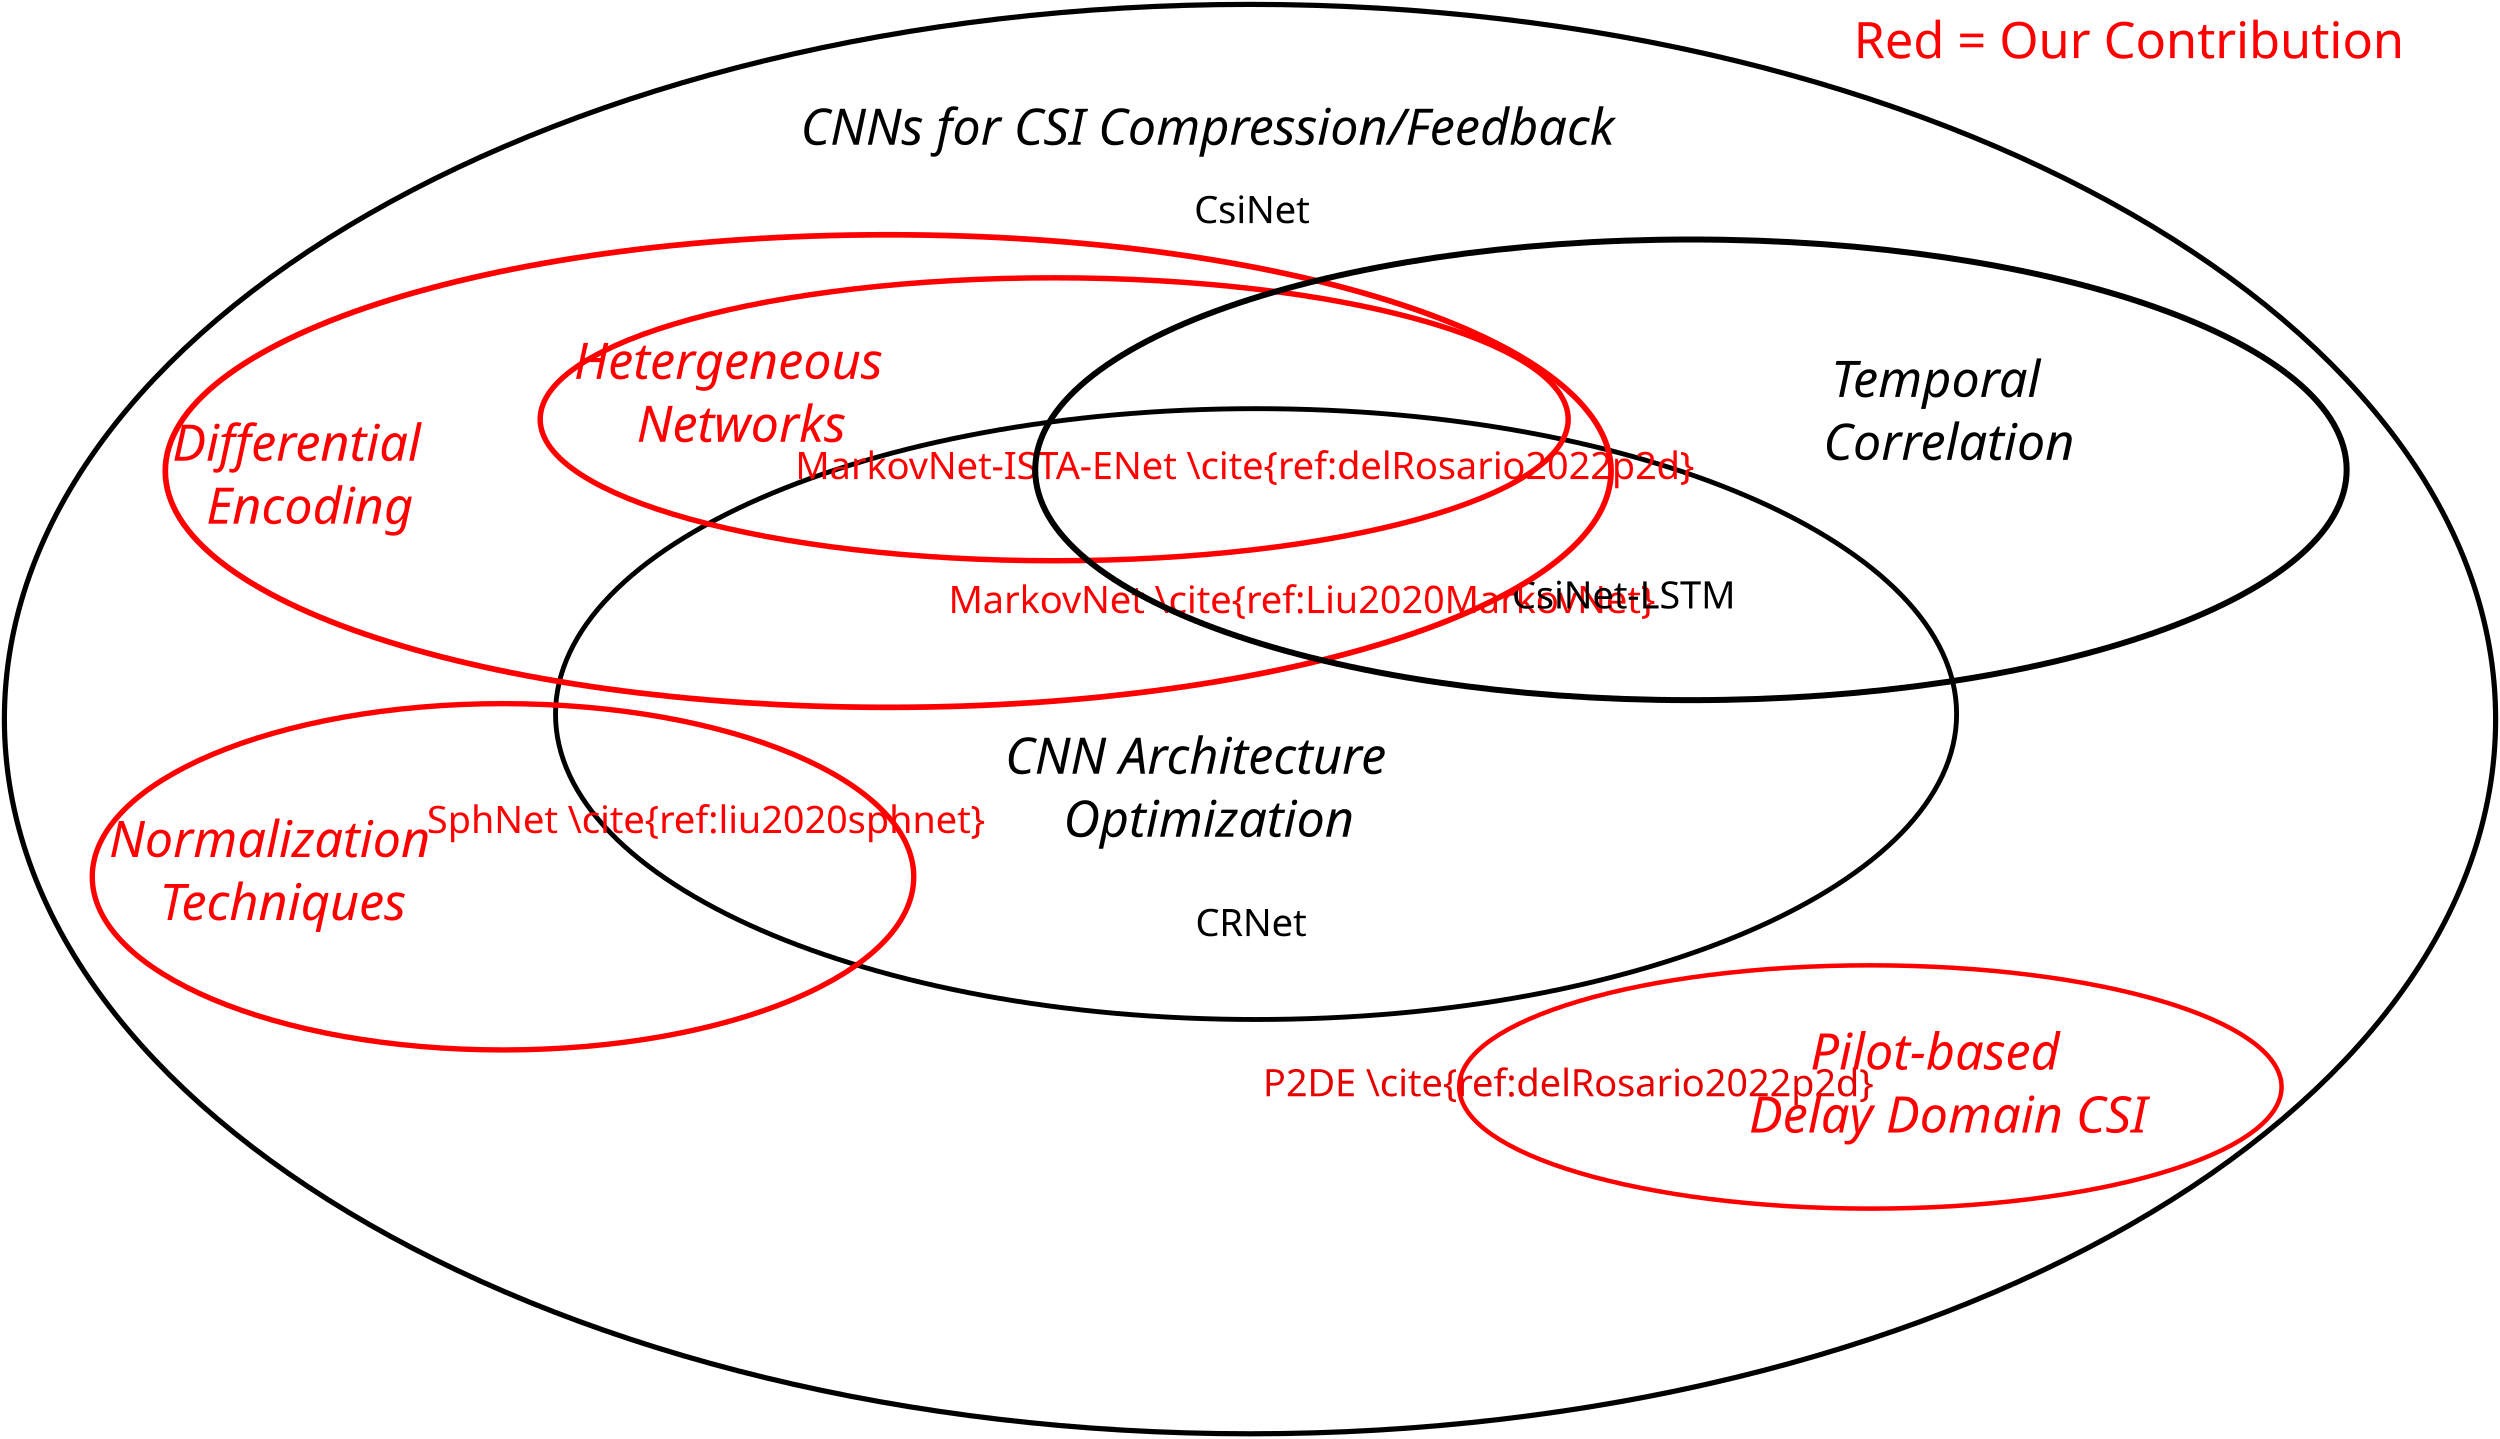
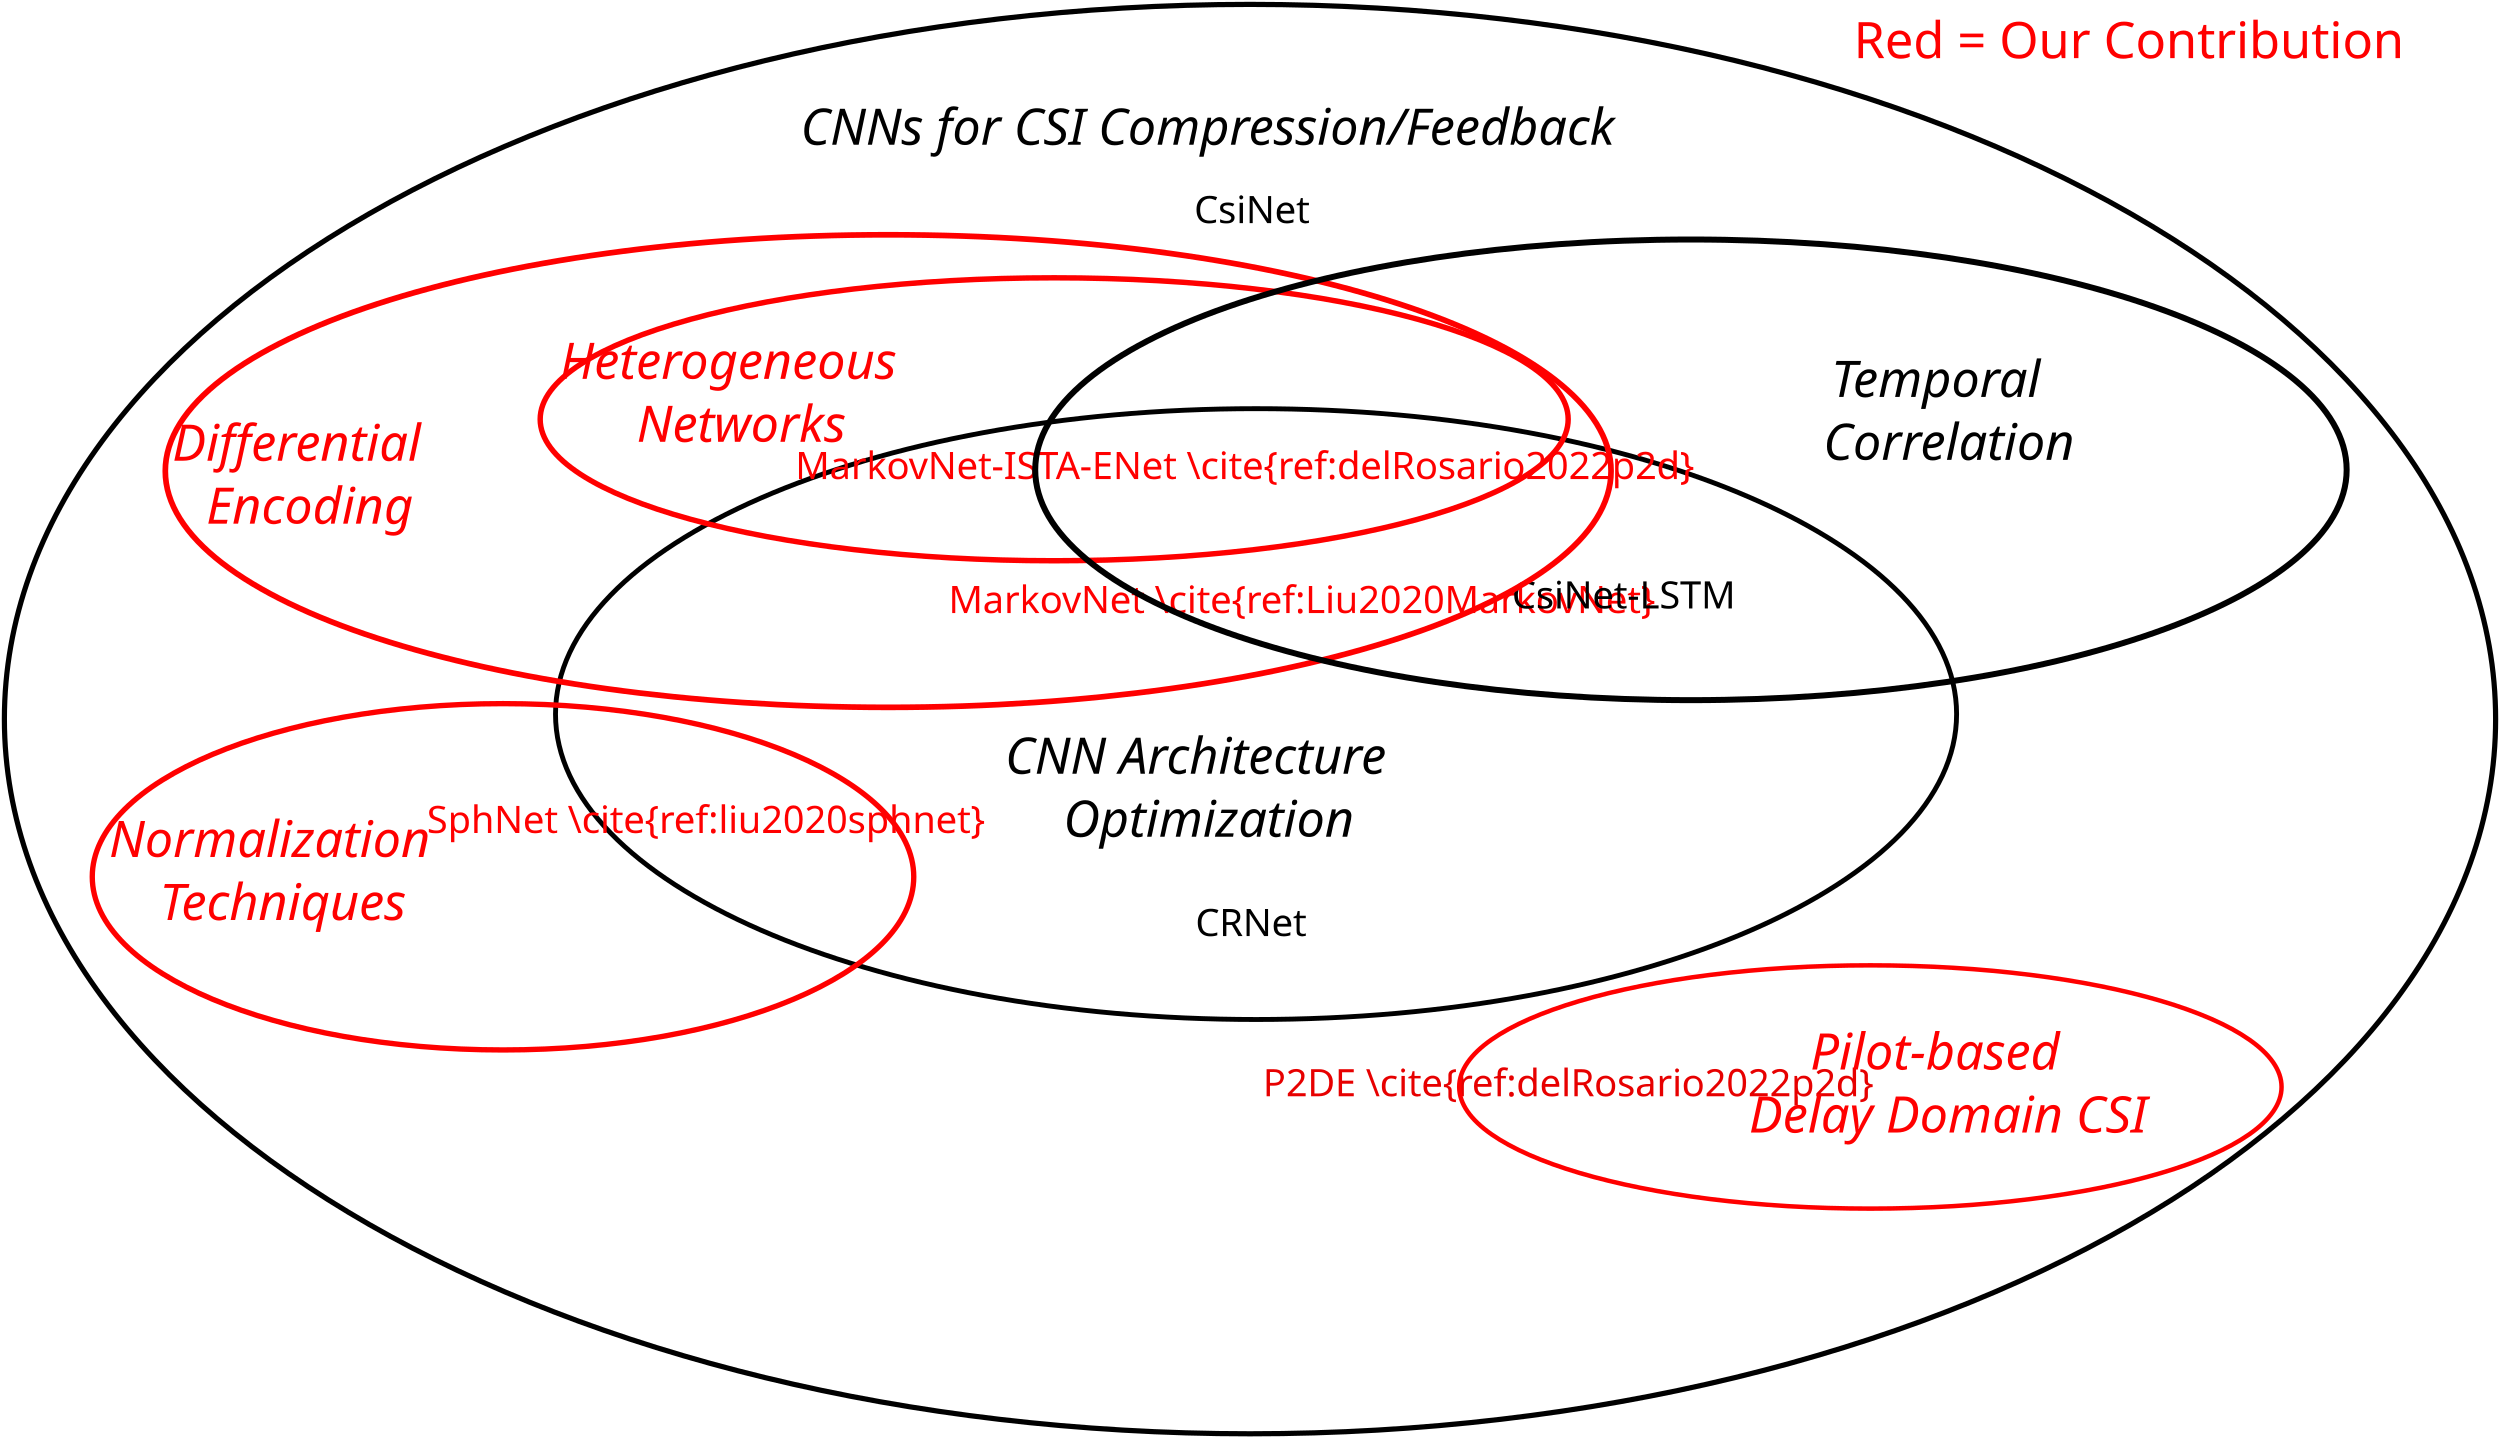
<svg xmlns="http://www.w3.org/2000/svg" width="140.045mm" height="80.563mm" viewBox="0 0 140.045 80.563" version="1.1" id="svg5269">
  <defs id="defs5263" />
  <g id="layer1" transform="translate(-12.10924,-78.84396)">
    <ellipse style="opacity:1;fill:none;fill-opacity:1;stroke:#000000;stroke-width:0.291;stroke-linecap:square;stroke-linejoin:miter;stroke-miterlimit:4;stroke-dasharray:none;stroke-dashoffset:0;stroke-opacity:1;paint-order:normal" id="path5986" cx="82.132" cy="119.126" rx="69.777" ry="40.036" />
    <g id="g1019" transform="translate(0.3387655)">
      <text id="text5816" y="91.341" x="78.672" style="font-style:normal;font-variant:normal;font-weight:normal;font-stretch:normal;font-size:2.117px;line-height:1.25;font-family:sans-serif;-inkscape-font-specification:'sans-serif, Normal';font-variant-ligatures:normal;font-variant-caps:normal;font-variant-numeric:normal;font-feature-settings:normal;text-align:start;letter-spacing:0px;word-spacing:0px;writing-mode:lr-tb;text-anchor:start;fill:#000000;fill-opacity:1;stroke:none;stroke-width:0.265" xml:space="preserve">
        <tspan style="font-style:normal;font-variant:normal;font-weight:normal;font-stretch:normal;font-size:2.117px;font-family:sans-serif;-inkscape-font-specification:'sans-serif, Normal';font-variant-ligatures:normal;font-variant-caps:normal;font-variant-numeric:normal;font-feature-settings:normal;text-align:start;writing-mode:lr-tb;text-anchor:start;stroke-width:0.265" y="91.341" x="78.672" id="tspan5814">CsiNet</tspan>
      </text>
      <text id="text5816-9" y="86.954" x="81.986" style="font-style:normal;font-variant:normal;font-weight:normal;font-stretch:normal;font-size:2.822px;line-height:1.25;font-family:sans-serif;-inkscape-font-specification:'sans-serif, Normal';font-variant-ligatures:normal;font-variant-caps:normal;font-variant-numeric:normal;font-feature-settings:normal;text-align:center;letter-spacing:0px;word-spacing:0px;writing-mode:lr-tb;text-anchor:middle;fill:#000000;fill-opacity:1;stroke:none;stroke-width:0.265" xml:space="preserve">
        <tspan style="font-style:italic;font-variant:normal;font-weight:normal;font-stretch:normal;font-size:2.822px;font-family:sans-serif;-inkscape-font-specification:'sans-serif, Italic';font-variant-ligatures:normal;font-variant-caps:normal;font-variant-numeric:normal;font-feature-settings:normal;text-align:center;writing-mode:lr-tb;text-anchor:middle;stroke-width:0.265" y="86.954" x="81.986" id="tspan5814-3">CNNs for CSI Compression/Feedback</tspan>
      </text>
    </g>
    <g id="g1013" transform="translate(0.3387655)">
      <text id="text5876-1-5-5" y="122.187" x="82.05" style="font-style:italic;font-variant:normal;font-weight:normal;font-stretch:normal;font-size:2.822px;line-height:1.25;font-family:sans-serif;-inkscape-font-specification:'sans-serif, Italic';font-variant-ligatures:normal;font-variant-caps:normal;font-variant-numeric:normal;font-feature-settings:normal;text-align:center;letter-spacing:0px;word-spacing:0px;writing-mode:lr-tb;text-anchor:middle;fill:#000000;fill-opacity:1;stroke:none;stroke-width:0.265" xml:space="preserve">
        <tspan style="font-style:italic;font-variant:normal;font-weight:normal;font-stretch:normal;font-size:2.822px;font-family:sans-serif;-inkscape-font-specification:'sans-serif, Italic';font-variant-ligatures:normal;font-variant-caps:normal;font-variant-numeric:normal;font-feature-settings:normal;text-align:center;writing-mode:lr-tb;text-anchor:middle;stroke-width:0.265" y="122.187" x="82.05" id="tspan5874-6-9-0">CNN Architecture</tspan>
        <tspan id="tspan6083" style="font-style:italic;font-variant:normal;font-weight:normal;font-stretch:normal;font-size:2.822px;font-family:sans-serif;-inkscape-font-specification:'sans-serif, Italic';font-variant-ligatures:normal;font-variant-caps:normal;font-variant-numeric:normal;font-feature-settings:normal;text-align:center;writing-mode:lr-tb;text-anchor:middle;stroke-width:0.265" y="125.715" x="82.05">Optimization</tspan>
      </text>
      <text id="text5816-6-4-0-4" y="131.282" x="78.743" style="font-style:normal;font-variant:normal;font-weight:normal;font-stretch:normal;font-size:2.117px;line-height:1.25;font-family:sans-serif;-inkscape-font-specification:'sans-serif, Normal';font-variant-ligatures:normal;font-variant-caps:normal;font-variant-numeric:normal;font-feature-settings:normal;text-align:start;letter-spacing:0px;word-spacing:0px;writing-mode:lr-tb;text-anchor:start;fill:#000000;fill-opacity:1;stroke:none;stroke-width:0.265" xml:space="preserve">
        <tspan style="font-style:normal;font-variant:normal;font-weight:normal;font-stretch:normal;font-size:2.117px;font-family:sans-serif;-inkscape-font-specification:'sans-serif, Normal';font-variant-ligatures:normal;font-variant-caps:normal;font-variant-numeric:normal;font-feature-settings:normal;text-align:start;writing-mode:lr-tb;text-anchor:start;stroke-width:0.265" y="131.282" x="78.743" id="tspan5814-5-1-7-6">CRNet</tspan>
      </text>
      <ellipse ry="17.109" rx="39.243" cy="118.845" cx="82.132" id="path6051" style="opacity:1;fill:none;fill-opacity:1;stroke:#000000;stroke-width:0.274;stroke-linecap:square;stroke-linejoin:miter;stroke-miterlimit:4;stroke-dasharray:none;stroke-dashoffset:0;stroke-opacity:1;paint-order:normal" />
    </g>
    <text xml:space="preserve" style="font-style:normal;font-variant:normal;font-weight:normal;font-stretch:normal;font-size:2.117px;line-height:1.25;font-family:sans-serif;-inkscape-font-specification:'sans-serif, Normal';font-variant-ligatures:normal;font-variant-caps:normal;font-variant-numeric:normal;font-feature-settings:normal;text-align:center;letter-spacing:0px;word-spacing:0px;writing-mode:lr-tb;text-anchor:middle;fill:#ff0000;fill-opacity:1;stroke:none;stroke-width:0.265" x="86.416" y="113.186" id="text5816-6-2">
      <tspan id="tspan5814-5-3" x="86.416" y="113.186" style="font-style:normal;font-variant:normal;font-weight:normal;font-stretch:normal;font-size:2.117px;font-family:sans-serif;-inkscape-font-specification:'sans-serif, Normal';font-variant-ligatures:normal;font-variant-caps:normal;font-variant-numeric:normal;font-feature-settings:normal;text-align:center;writing-mode:lr-tb;text-anchor:middle;fill:#ff0000;fill-opacity:1;stroke-width:0.265">MarkovNet \cite{ref:Liu2020MarkovNet}</tspan>
    </text>
    <text xml:space="preserve" style="font-style:normal;font-variant:normal;font-weight:normal;font-stretch:normal;font-size:2.117px;line-height:1.25;font-family:sans-serif;-inkscape-font-specification:'sans-serif, Normal';font-variant-ligatures:normal;font-variant-caps:normal;font-variant-numeric:normal;font-feature-settings:normal;text-align:center;letter-spacing:0px;word-spacing:0px;writing-mode:lr-tb;text-anchor:middle;fill:#ff0000;fill-opacity:1;stroke:none;stroke-width:0.265" x="53.036" y="125.508" id="text5816-6-4-09">
      <tspan id="tspan5814-5-1-6" x="53.036" y="125.508" style="font-style:normal;font-variant:normal;font-weight:normal;font-stretch:normal;font-size:2.117px;font-family:sans-serif;-inkscape-font-specification:'sans-serif, Normal';font-variant-ligatures:normal;font-variant-caps:normal;font-variant-numeric:normal;font-feature-settings:normal;text-align:center;writing-mode:lr-tb;text-anchor:middle;fill:#ff0000;fill-opacity:1;stroke-width:0.265">SphNet \cite{ref:liu2020sphnet}</tspan>
    </text>
    <ellipse style="opacity:1;fill:none;fill-opacity:1;stroke:#ff0000;stroke-width:0.3;stroke-linecap:square;stroke-linejoin:miter;stroke-miterlimit:4;stroke-dasharray:none;stroke-dashoffset:0;stroke-opacity:1;paint-order:normal" id="path6051-9-6-7-0-6-2" cx="40.287" cy="127.96" rx="23.009" ry="9.7" />
    <text xml:space="preserve" style="font-style:italic;font-variant:normal;font-weight:normal;font-stretch:normal;font-size:2.822px;line-height:1.25;font-family:sans-serif;-inkscape-font-specification:'sans-serif, Italic';font-variant-ligatures:normal;font-variant-caps:normal;font-variant-numeric:normal;font-feature-settings:normal;text-align:center;letter-spacing:0px;word-spacing:0px;writing-mode:lr-tb;text-anchor:middle;fill:#ff0000;fill-opacity:1;stroke:none;stroke-width:0.265" x="29.78" y="126.852" id="text5876-3-4">
      <tspan x="29.78" y="126.852" style="font-style:italic;font-variant:normal;font-weight:normal;font-stretch:normal;font-size:2.822px;font-family:sans-serif;-inkscape-font-specification:'sans-serif, Italic';font-variant-ligatures:normal;font-variant-caps:normal;font-variant-numeric:normal;font-feature-settings:normal;text-align:center;writing-mode:lr-tb;text-anchor:middle;fill:#ff0000;fill-opacity:1;stroke-width:0.265" id="tspan6100-9">Normalization</tspan>
      <tspan x="29.78" y="130.38" style="font-style:italic;font-variant:normal;font-weight:normal;font-stretch:normal;font-size:2.822px;font-family:sans-serif;-inkscape-font-specification:'sans-serif, Italic';font-variant-ligatures:normal;font-variant-caps:normal;font-variant-numeric:normal;font-feature-settings:normal;text-align:center;writing-mode:lr-tb;text-anchor:middle;fill:#ff0000;fill-opacity:1;stroke-width:0.265" id="tspan6252">Techniques</tspan>
    </text>
    <text id="text8277" y="82.103" x="133.192" style="font-style:normal;font-variant:normal;font-weight:normal;font-stretch:normal;font-size:2.822px;line-height:1.25;font-family:sans-serif;-inkscape-font-specification:'sans-serif, Normal';font-variant-ligatures:normal;font-variant-caps:normal;font-variant-numeric:normal;font-feature-settings:normal;text-align:center;letter-spacing:0px;word-spacing:0px;writing-mode:lr-tb;text-anchor:middle;fill:#ff0000;fill-opacity:1;stroke:none;stroke-width:0.265" xml:space="preserve">
      <tspan style="font-style:normal;font-variant:normal;font-weight:normal;font-stretch:normal;font-size:2.822px;font-family:sans-serif;-inkscape-font-specification:'sans-serif, Normal';font-variant-ligatures:normal;font-variant-caps:normal;font-variant-numeric:normal;font-feature-settings:normal;text-align:center;writing-mode:lr-tb;text-anchor:middle;fill:#ff0000;fill-opacity:1;stroke:none;stroke-width:0.265;stroke-opacity:1" y="82.103" x="133.192" id="tspan8275">Red = Our Contribution</tspan>
    </text>
    <g id="g1005">
      <text id="text5816-6" y="112.931" x="104.995" style="font-style:normal;font-variant:normal;font-weight:normal;font-stretch:normal;font-size:2.117px;line-height:1.25;font-family:sans-serif;-inkscape-font-specification:'sans-serif, Normal';font-variant-ligatures:normal;font-variant-caps:normal;font-variant-numeric:normal;font-feature-settings:normal;text-align:center;letter-spacing:0px;word-spacing:0px;writing-mode:lr-tb;text-anchor:middle;fill:#000000;fill-opacity:1;stroke:none;stroke-width:0.265" xml:space="preserve">
        <tspan style="font-style:normal;font-variant:normal;font-weight:normal;font-stretch:normal;font-size:2.117px;font-family:sans-serif;-inkscape-font-specification:'sans-serif, Normal';font-variant-ligatures:normal;font-variant-caps:normal;font-variant-numeric:normal;font-feature-settings:normal;text-align:center;writing-mode:lr-tb;text-anchor:middle;stroke-width:0.265" y="112.931" x="104.995" id="tspan5814-5">CsiNet-LSTM</tspan>
      </text>
      <text id="text5876" y="101.079" x="123.849" style="font-style:italic;font-variant:normal;font-weight:normal;font-stretch:normal;font-size:2.822px;line-height:1.25;font-family:sans-serif;-inkscape-font-specification:'sans-serif, Italic';font-variant-ligatures:normal;font-variant-caps:normal;font-variant-numeric:normal;font-feature-settings:normal;text-align:center;letter-spacing:0px;word-spacing:0px;writing-mode:lr-tb;text-anchor:middle;fill:#000000;fill-opacity:1;stroke:none;stroke-width:0.265" xml:space="preserve">
        <tspan style="font-style:italic;font-variant:normal;font-weight:normal;font-stretch:normal;font-size:2.822px;font-family:sans-serif;-inkscape-font-specification:'sans-serif, Italic';font-variant-ligatures:normal;font-variant-caps:normal;font-variant-numeric:normal;font-feature-settings:normal;text-align:center;writing-mode:lr-tb;text-anchor:middle;stroke-width:0.265" y="101.079" x="123.849" id="tspan5874">Temporal</tspan>
        <tspan id="tspan6117" style="font-style:italic;font-variant:normal;font-weight:normal;font-stretch:normal;font-size:2.822px;font-family:sans-serif;-inkscape-font-specification:'sans-serif, Italic';font-variant-ligatures:normal;font-variant-caps:normal;font-variant-numeric:normal;font-feature-settings:normal;text-align:center;writing-mode:lr-tb;text-anchor:middle;stroke-width:0.265" y="104.607" x="123.849">Correlation</tspan>
      </text>
      <text id="text5876-9" y="104.652" x="32.025" style="font-style:italic;font-variant:normal;font-weight:normal;font-stretch:normal;font-size:2.822px;line-height:1.25;font-family:sans-serif;-inkscape-font-specification:'sans-serif, Italic';font-variant-ligatures:normal;font-variant-caps:normal;font-variant-numeric:normal;font-feature-settings:normal;text-align:center;letter-spacing:0px;word-spacing:0px;writing-mode:lr-tb;text-anchor:middle;fill:#ff0000;fill-opacity:1;stroke:none;stroke-width:0.265" xml:space="preserve">
        <tspan id="tspan6117-9" style="font-style:italic;font-variant:normal;font-weight:normal;font-stretch:normal;font-size:2.822px;font-family:sans-serif;-inkscape-font-specification:'sans-serif, Italic';font-variant-ligatures:normal;font-variant-caps:normal;font-variant-numeric:normal;font-feature-settings:normal;text-align:center;writing-mode:lr-tb;text-anchor:middle;fill:#ff0000;fill-opacity:1;stroke-width:0.265" y="104.652" x="32.025">Differential</tspan>
        <tspan id="tspan6157" style="font-style:italic;font-variant:normal;font-weight:normal;font-stretch:normal;font-size:2.822px;font-family:sans-serif;-inkscape-font-specification:'sans-serif, Italic';font-variant-ligatures:normal;font-variant-caps:normal;font-variant-numeric:normal;font-feature-settings:normal;text-align:center;writing-mode:lr-tb;text-anchor:middle;fill:#ff0000;fill-opacity:1;stroke-width:0.265" y="108.18" x="32.025">Encoding</tspan>
      </text>
      <ellipse ry="7.925" rx="28.793" cy="102.331" cx="71.162" id="path6051-9-6-5-8" style="opacity:1;fill:none;fill-opacity:1;stroke:#ff0000;stroke-width:0.305;stroke-linecap:square;stroke-linejoin:miter;stroke-miterlimit:4;stroke-dasharray:none;stroke-dashoffset:0;stroke-opacity:1;paint-order:normal" />
      <text id="text5876-1-6" y="100.068" x="56.199" style="font-style:italic;font-variant:normal;font-weight:normal;font-stretch:normal;font-size:2.822px;line-height:1.25;font-family:sans-serif;-inkscape-font-specification:'sans-serif, Italic';font-variant-ligatures:normal;font-variant-caps:normal;font-variant-numeric:normal;font-feature-settings:normal;text-align:center;letter-spacing:0px;word-spacing:0px;writing-mode:lr-tb;text-anchor:middle;fill:#ff0000;fill-opacity:1;stroke:none;stroke-width:0.265" xml:space="preserve">
-         <tspan id="tspan6292" style="font-style:italic;font-variant:normal;font-weight:normal;font-stretch:normal;font-size:2.822px;font-family:sans-serif;-inkscape-font-specification:'sans-serif, Italic';font-variant-ligatures:normal;font-variant-caps:normal;font-variant-numeric:normal;font-feature-settings:normal;text-align:center;writing-mode:lr-tb;text-anchor:middle;fill:#ff0000;fill-opacity:1;stroke-width:0.265" y="100.068" x="56.199">Hetergeneous</tspan>
+         <tspan id="tspan6292" style="font-style:italic;font-variant:normal;font-weight:normal;font-stretch:normal;font-size:2.822px;font-family:sans-serif;-inkscape-font-specification:'sans-serif, Italic';font-variant-ligatures:normal;font-variant-caps:normal;font-variant-numeric:normal;font-feature-settings:normal;text-align:center;writing-mode:lr-tb;text-anchor:middle;fill:#ff0000;fill-opacity:1;stroke-width:0.265" y="100.068" x="56.199">Heterogeneous</tspan>
        <tspan id="tspan939" style="font-style:italic;font-variant:normal;font-weight:normal;font-stretch:normal;font-size:2.822px;font-family:sans-serif;-inkscape-font-specification:'sans-serif, Italic';font-variant-ligatures:normal;font-variant-caps:normal;font-variant-numeric:normal;font-feature-settings:normal;text-align:center;writing-mode:lr-tb;text-anchor:middle;fill:#ff0000;fill-opacity:1;stroke-width:0.265" y="103.596" x="56.199">Networks</tspan>
      </text>
      <text id="text5816-6-9-1" y="105.678" x="83.768" style="font-style:normal;font-variant:normal;font-weight:normal;font-stretch:normal;font-size:2.117px;line-height:1.25;font-family:sans-serif;-inkscape-font-specification:'sans-serif, Normal';font-variant-ligatures:normal;font-variant-caps:normal;font-variant-numeric:normal;font-feature-settings:normal;text-align:center;letter-spacing:0px;word-spacing:0px;writing-mode:lr-tb;text-anchor:middle;fill:#ff0000;fill-opacity:1;stroke:none;stroke-width:0.265" xml:space="preserve">
        <tspan id="tspan5872-4" style="font-style:normal;font-variant:normal;font-weight:normal;font-stretch:normal;font-size:2.117px;font-family:sans-serif;-inkscape-font-specification:'sans-serif, Normal';font-variant-ligatures:normal;font-variant-caps:normal;font-variant-numeric:normal;font-feature-settings:normal;text-align:center;writing-mode:lr-tb;text-anchor:middle;fill:#ff0000;fill-opacity:1;stroke-width:0.265" y="105.678" x="83.768">MarkovNet-ISTA-ENet \cite{ref:delRosario2022p2d}</tspan>
      </text>
      <ellipse ry="13.236" rx="40.494" cy="105.232" cx="61.863" id="path6051-9-6-7-0-6" style="opacity:1;fill:none;fill-opacity:1;stroke:#ff0000;stroke-width:0.32;stroke-linecap:square;stroke-linejoin:miter;stroke-miterlimit:4;stroke-dasharray:none;stroke-dashoffset:0;stroke-opacity:1;paint-order:normal" />
      <ellipse ry="12.902" rx="36.732" cy="105.163" cx="106.832" id="path6051-9-6-7-0-6-3" style="opacity:1;fill:none;fill-opacity:1;stroke:#000000;stroke-width:0.336;stroke-linecap:square;stroke-linejoin:miter;stroke-miterlimit:4;stroke-dasharray:none;stroke-dashoffset:0;stroke-opacity:1;paint-order:normal" />
    </g>
    <g id="g987" transform="translate(5.159375,-7.276042)">
      <text id="text5816-6-4" y="147.531" x="96.73" style="font-style:normal;font-variant:normal;font-weight:normal;font-stretch:normal;font-size:2.117px;line-height:1.25;font-family:sans-serif;-inkscape-font-specification:'sans-serif, Normal';font-variant-ligatures:normal;font-variant-caps:normal;font-variant-numeric:normal;font-feature-settings:normal;text-align:center;letter-spacing:0px;word-spacing:0px;writing-mode:lr-tb;text-anchor:middle;fill:#e70000;fill-opacity:1;stroke:none;stroke-width:0.265" xml:space="preserve">
        <tspan style="font-style:normal;font-variant:normal;font-weight:normal;font-stretch:normal;font-size:2.117px;font-family:sans-serif;-inkscape-font-specification:'sans-serif, Normal';font-variant-ligatures:normal;font-variant-caps:normal;font-variant-numeric:normal;font-feature-settings:normal;text-align:center;writing-mode:lr-tb;text-anchor:middle;fill:#e70000;fill-opacity:1;stroke-width:0.265" y="147.531" x="96.73" id="tspan5814-5-1">P2DE \cite{ref:delRosario2022p2d}</tspan>
      </text>
      <text id="text5876-3" y="146.034" x="118.646" style="font-style:italic;font-variant:normal;font-weight:normal;font-stretch:normal;font-size:2.822px;line-height:1.25;font-family:sans-serif;-inkscape-font-specification:'sans-serif, Italic';font-variant-ligatures:normal;font-variant-caps:normal;font-variant-numeric:normal;font-feature-settings:normal;text-align:center;letter-spacing:0px;word-spacing:0px;writing-mode:lr-tb;text-anchor:middle;fill:#ff0000;fill-opacity:1;stroke:none;stroke-width:0.265;stroke-opacity:1" xml:space="preserve">
        <tspan id="tspan6100" style="font-style:italic;font-variant:normal;font-weight:normal;font-stretch:normal;font-size:2.822px;font-family:sans-serif;-inkscape-font-specification:'sans-serif, Italic';font-variant-ligatures:normal;font-variant-caps:normal;font-variant-numeric:normal;font-feature-settings:normal;text-align:center;writing-mode:lr-tb;text-anchor:middle;fill:#ff0000;fill-opacity:1;stroke:none;stroke-width:0.265;stroke-opacity:1" y="146.034" x="118.646">Pilot-based</tspan>
        <tspan id="tspan965" style="font-style:italic;font-variant:normal;font-weight:normal;font-stretch:normal;font-size:2.822px;font-family:sans-serif;-inkscape-font-specification:'sans-serif, Italic';font-variant-ligatures:normal;font-variant-caps:normal;font-variant-numeric:normal;font-feature-settings:normal;text-align:center;writing-mode:lr-tb;text-anchor:middle;fill:#ff0000;fill-opacity:1;stroke:none;stroke-width:0.265;stroke-opacity:1" y="149.562" x="118.646">Delay Domain CSI</tspan>
      </text>
      <ellipse ry="6.814" rx="23.033" cy="147.01" cx="111.725" id="path6051-9-6-7-0-6-2-7" style="opacity:1;fill:none;fill-opacity:1;stroke:#ff0000;stroke-width:0.252;stroke-linecap:square;stroke-linejoin:miter;stroke-miterlimit:4;stroke-dasharray:none;stroke-dashoffset:0;stroke-opacity:1;paint-order:normal" />
    </g>
  </g>
</svg>
